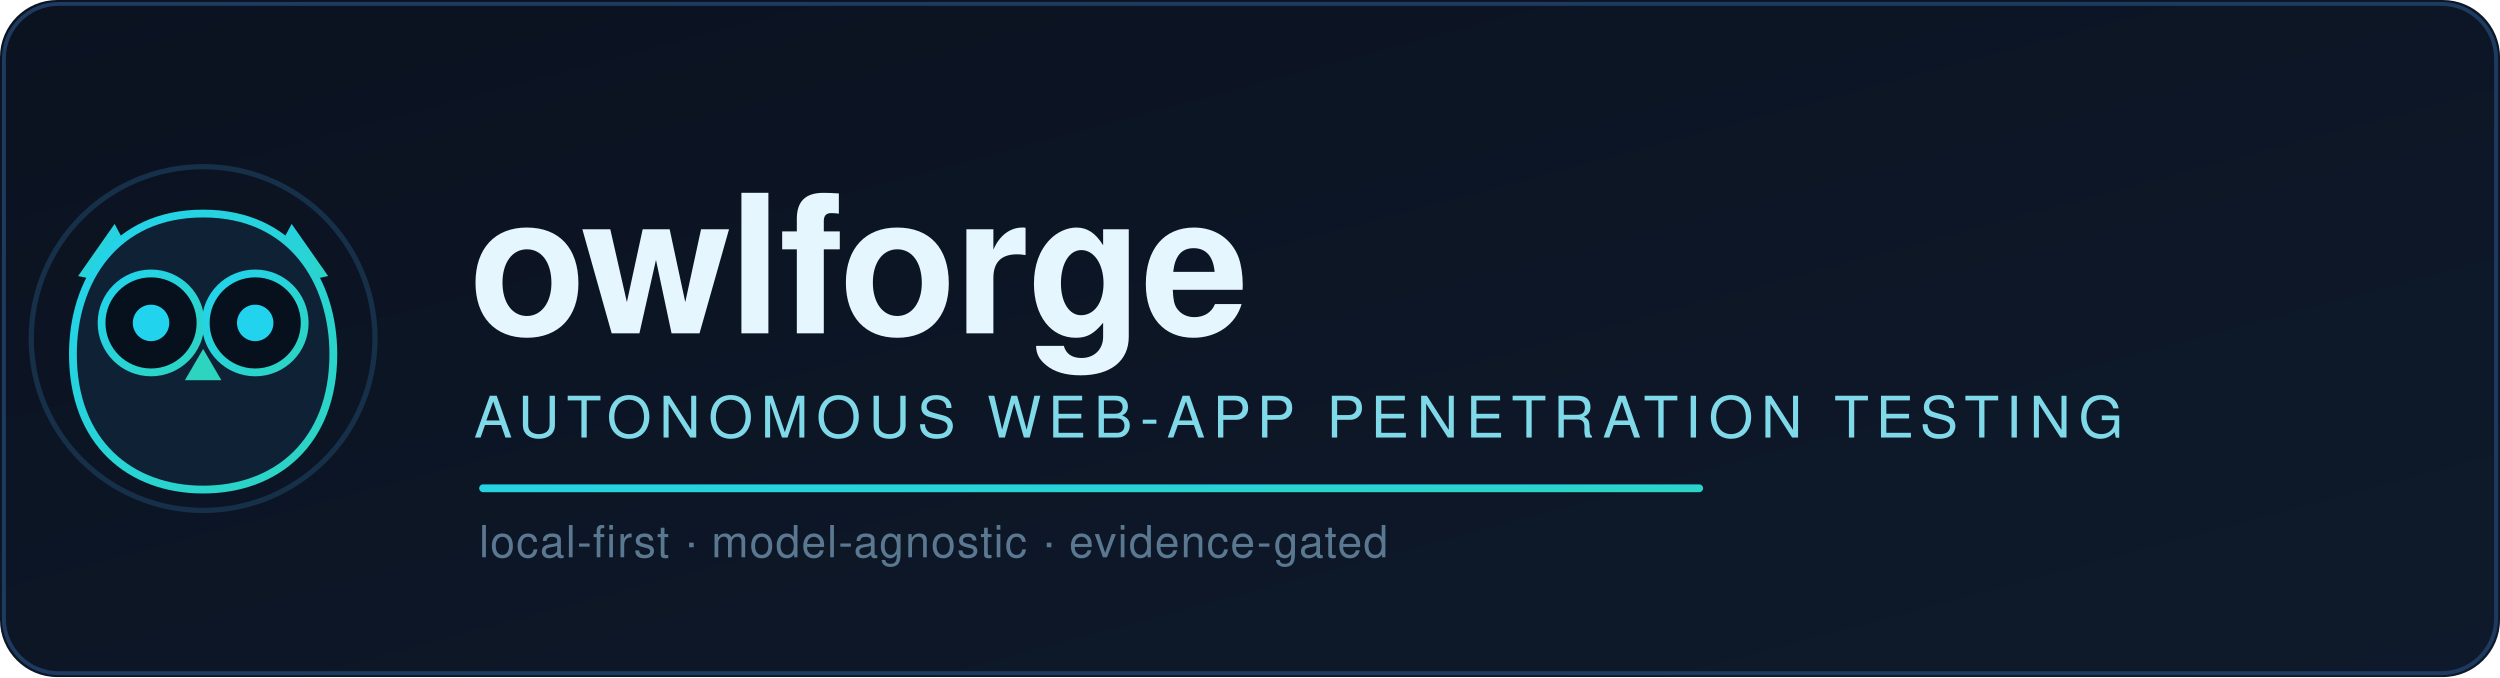
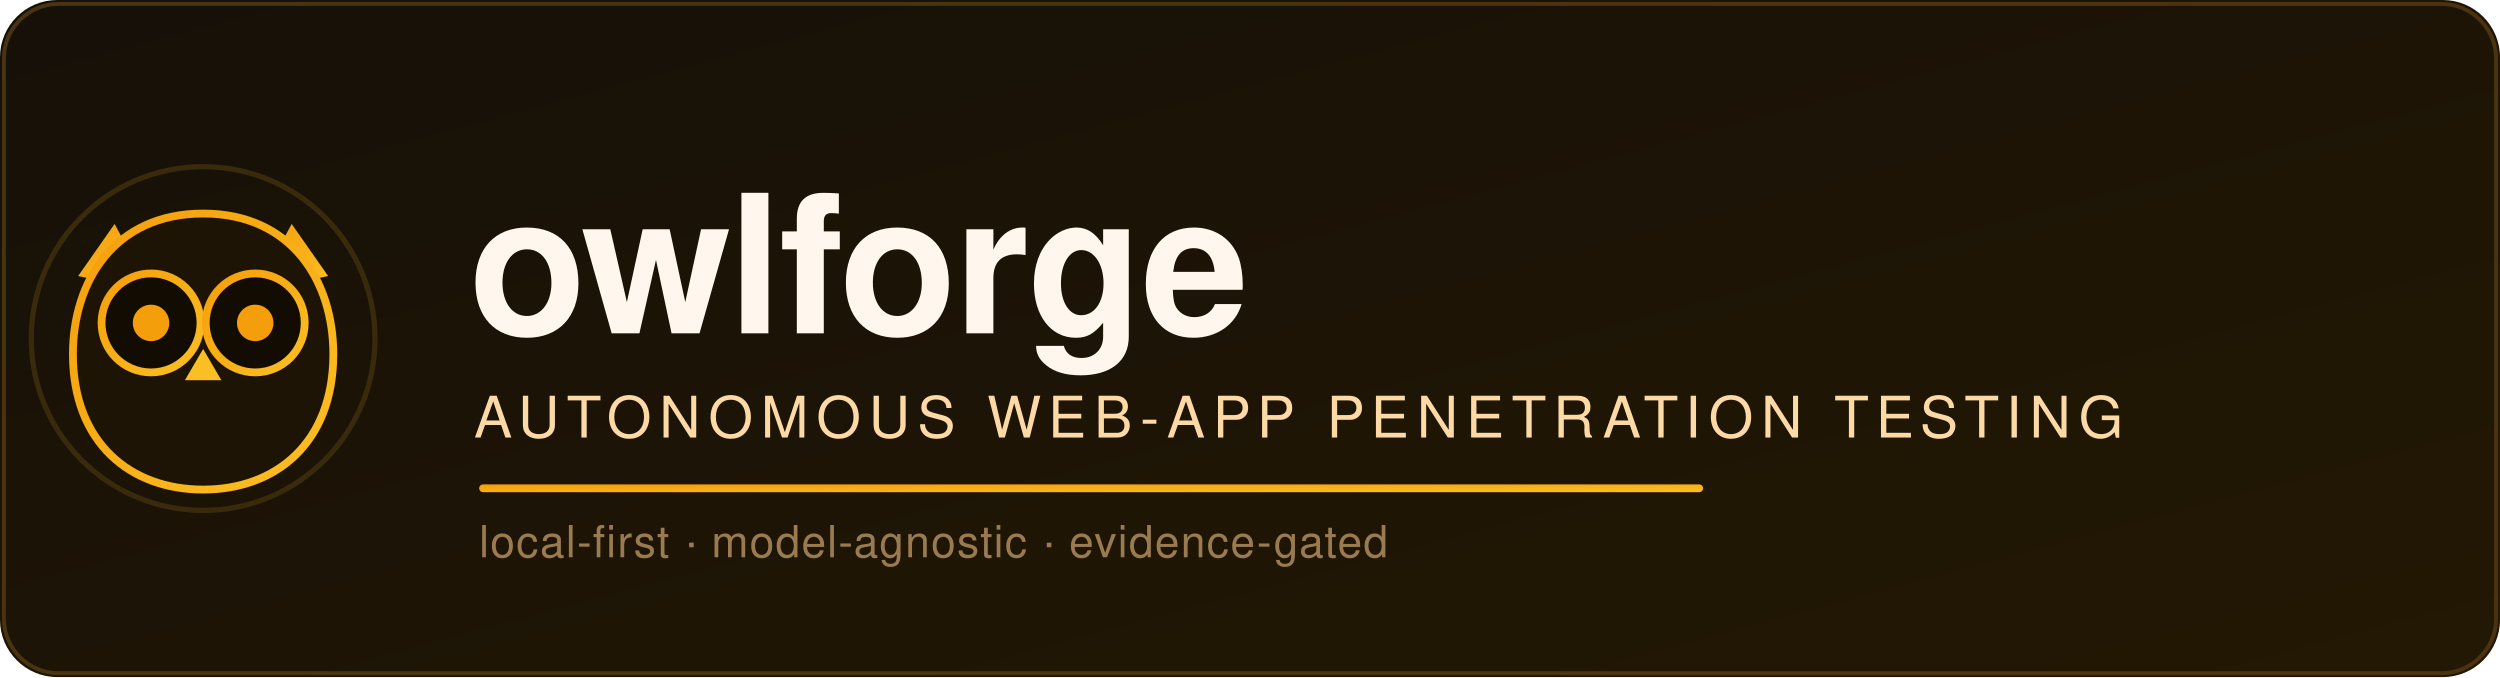
- <svg xmlns="http://www.w3.org/2000/svg" viewBox="0 0 960 260" width="960" height="260" font-family="'Segoe UI',Helvetica,Arial,sans-serif" role="img" aria-label="owlforge — autonomous web-app penetration testing">
+ <svg xmlns="http://www.w3.org/2000/svg" viewBox="0 0 960 260" width="960" height="260" font-family="'Segoe UI',Helvetica,Arial,sans-serif" role="img" aria-label="owlforge">
  <defs>
    <linearGradient id="bg" x1="0" y1="0" x2="1" y2="1">
-       <stop offset="0" stop-color="#0b1220" />
-       <stop offset="1" stop-color="#0e1a2b" />
+       <stop offset="0" stop-color="#161008" />
+       <stop offset="1" stop-color="#231803" />
    </linearGradient>
-     <linearGradient id="cyan" x1="0" y1="0" x2="1" y2="1">
-       <stop offset="0" stop-color="#22d3ee" />
-       <stop offset="1" stop-color="#2dd4bf" />
+     <linearGradient id="ac" x1="0" y1="0" x2="1" y2="1">
+       <stop offset="0" stop-color="#f59e0b" />
+       <stop offset="1" stop-color="#fbbf24" />
    </linearGradient>
  </defs>
-   <rect x="0" y="0" width="960" height="260" rx="22" fill="url(#bg)" />
-   <rect x="1.5" y="1.5" width="957" height="257" rx="21" fill="none" stroke="#1e3a5f" stroke-width="1.5" />
+   <rect width="960" height="260" rx="22" fill="url(#bg)" />
+   <rect x="1.5" y="1.5" width="957" height="257" rx="21" fill="none" stroke="#4a3310" stroke-width="1.5" />
  <g transform="translate(78,130)">
-     <circle r="66" fill="none" stroke="#163049" stroke-width="2" />
-     <path d="M-34,-44 L-20,-18 L-48,-24 Z" fill="url(#cyan)" />
-     <path d="M34,-44 L20,-18 L48,-24 Z" fill="url(#cyan)" />
-     <path d="M0,-48 C34,-48 50,-22 50,6 C50,40 28,58 0,58 C-28,58 -50,40 -50,6 C-50,-22 -34,-48 0,-48 Z" fill="#0f2235" stroke="url(#cyan)" stroke-width="3" />
-     <circle cx="-20" cy="-6" r="19" fill="#06111d" stroke="url(#cyan)" stroke-width="3" />
-     <circle cx="20" cy="-6" r="19" fill="#06111d" stroke="url(#cyan)" stroke-width="3" />
-     <circle cx="-20" cy="-6" r="7" fill="#22d3ee" />
-     <circle cx="20" cy="-6" r="7" fill="#22d3ee" />
-     <path d="M0,4 L-7,16 L7,16 Z" fill="#2dd4bf" />
+     <circle r="66" fill="none" stroke="#3a2a0c" stroke-width="2" />
+     <path d="M-34,-44 L-20,-18 L-48,-24 Z" fill="url(#ac)" />
+     <path d="M34,-44 L20,-18 L48,-24 Z" fill="url(#ac)" />
+     <path d="M0,-48 C34,-48 50,-22 50,6 C50,40 28,58 0,58 C-28,58 -50,40 -50,6 C-50,-22 -34,-48 0,-48 Z" fill="#1d1405" stroke="url(#ac)" stroke-width="3" />
+     <circle cx="-20" cy="-6" r="19" fill="#120c03" stroke="url(#ac)" stroke-width="3" />
+     <circle cx="20" cy="-6" r="19" fill="#120c03" stroke="url(#ac)" stroke-width="3" />
+     <circle cx="-20" cy="-6" r="7" fill="#f59e0b" />
+     <circle cx="20" cy="-6" r="7" fill="#f59e0b" />
+     <path d="M0,4 L-7,16 L7,16 Z" fill="#fbbf24" />
  </g>
-   <text x="180" y="128" font-size="74" font-weight="700" letter-spacing="-1" fill="#e6f6ff">owlforge</text>
-   <text x="182" y="168" font-size="22" font-weight="500" letter-spacing="3" fill="#7fd9e8">AUTONOMOUS WEB-APP PENETRATION TESTING</text>
-   <rect x="184" y="186" width="470" height="3" rx="1.5" fill="url(#cyan)" />
-   <text x="184" y="214" font-size="17" font-weight="500" letter-spacing="0.5" fill="#5b7891">local-first · model-agnostic · evidence-gated</text>
+   <text x="180" y="128" font-size="74" font-weight="700" letter-spacing="-1" fill="#fff7ed">owlforge</text>
+   <text x="182" y="168" font-size="22" font-weight="500" letter-spacing="3" fill="#fcd9a5">AUTONOMOUS WEB-APP PENETRATION TESTING</text>
+   <rect x="184" y="186" width="470" height="3" rx="1.5" fill="url(#ac)" />
+   <text x="184" y="214" font-size="17" font-weight="500" letter-spacing="0.5" fill="#9a7b4f">local-first · model-agnostic · evidence-gated</text>
</svg>
